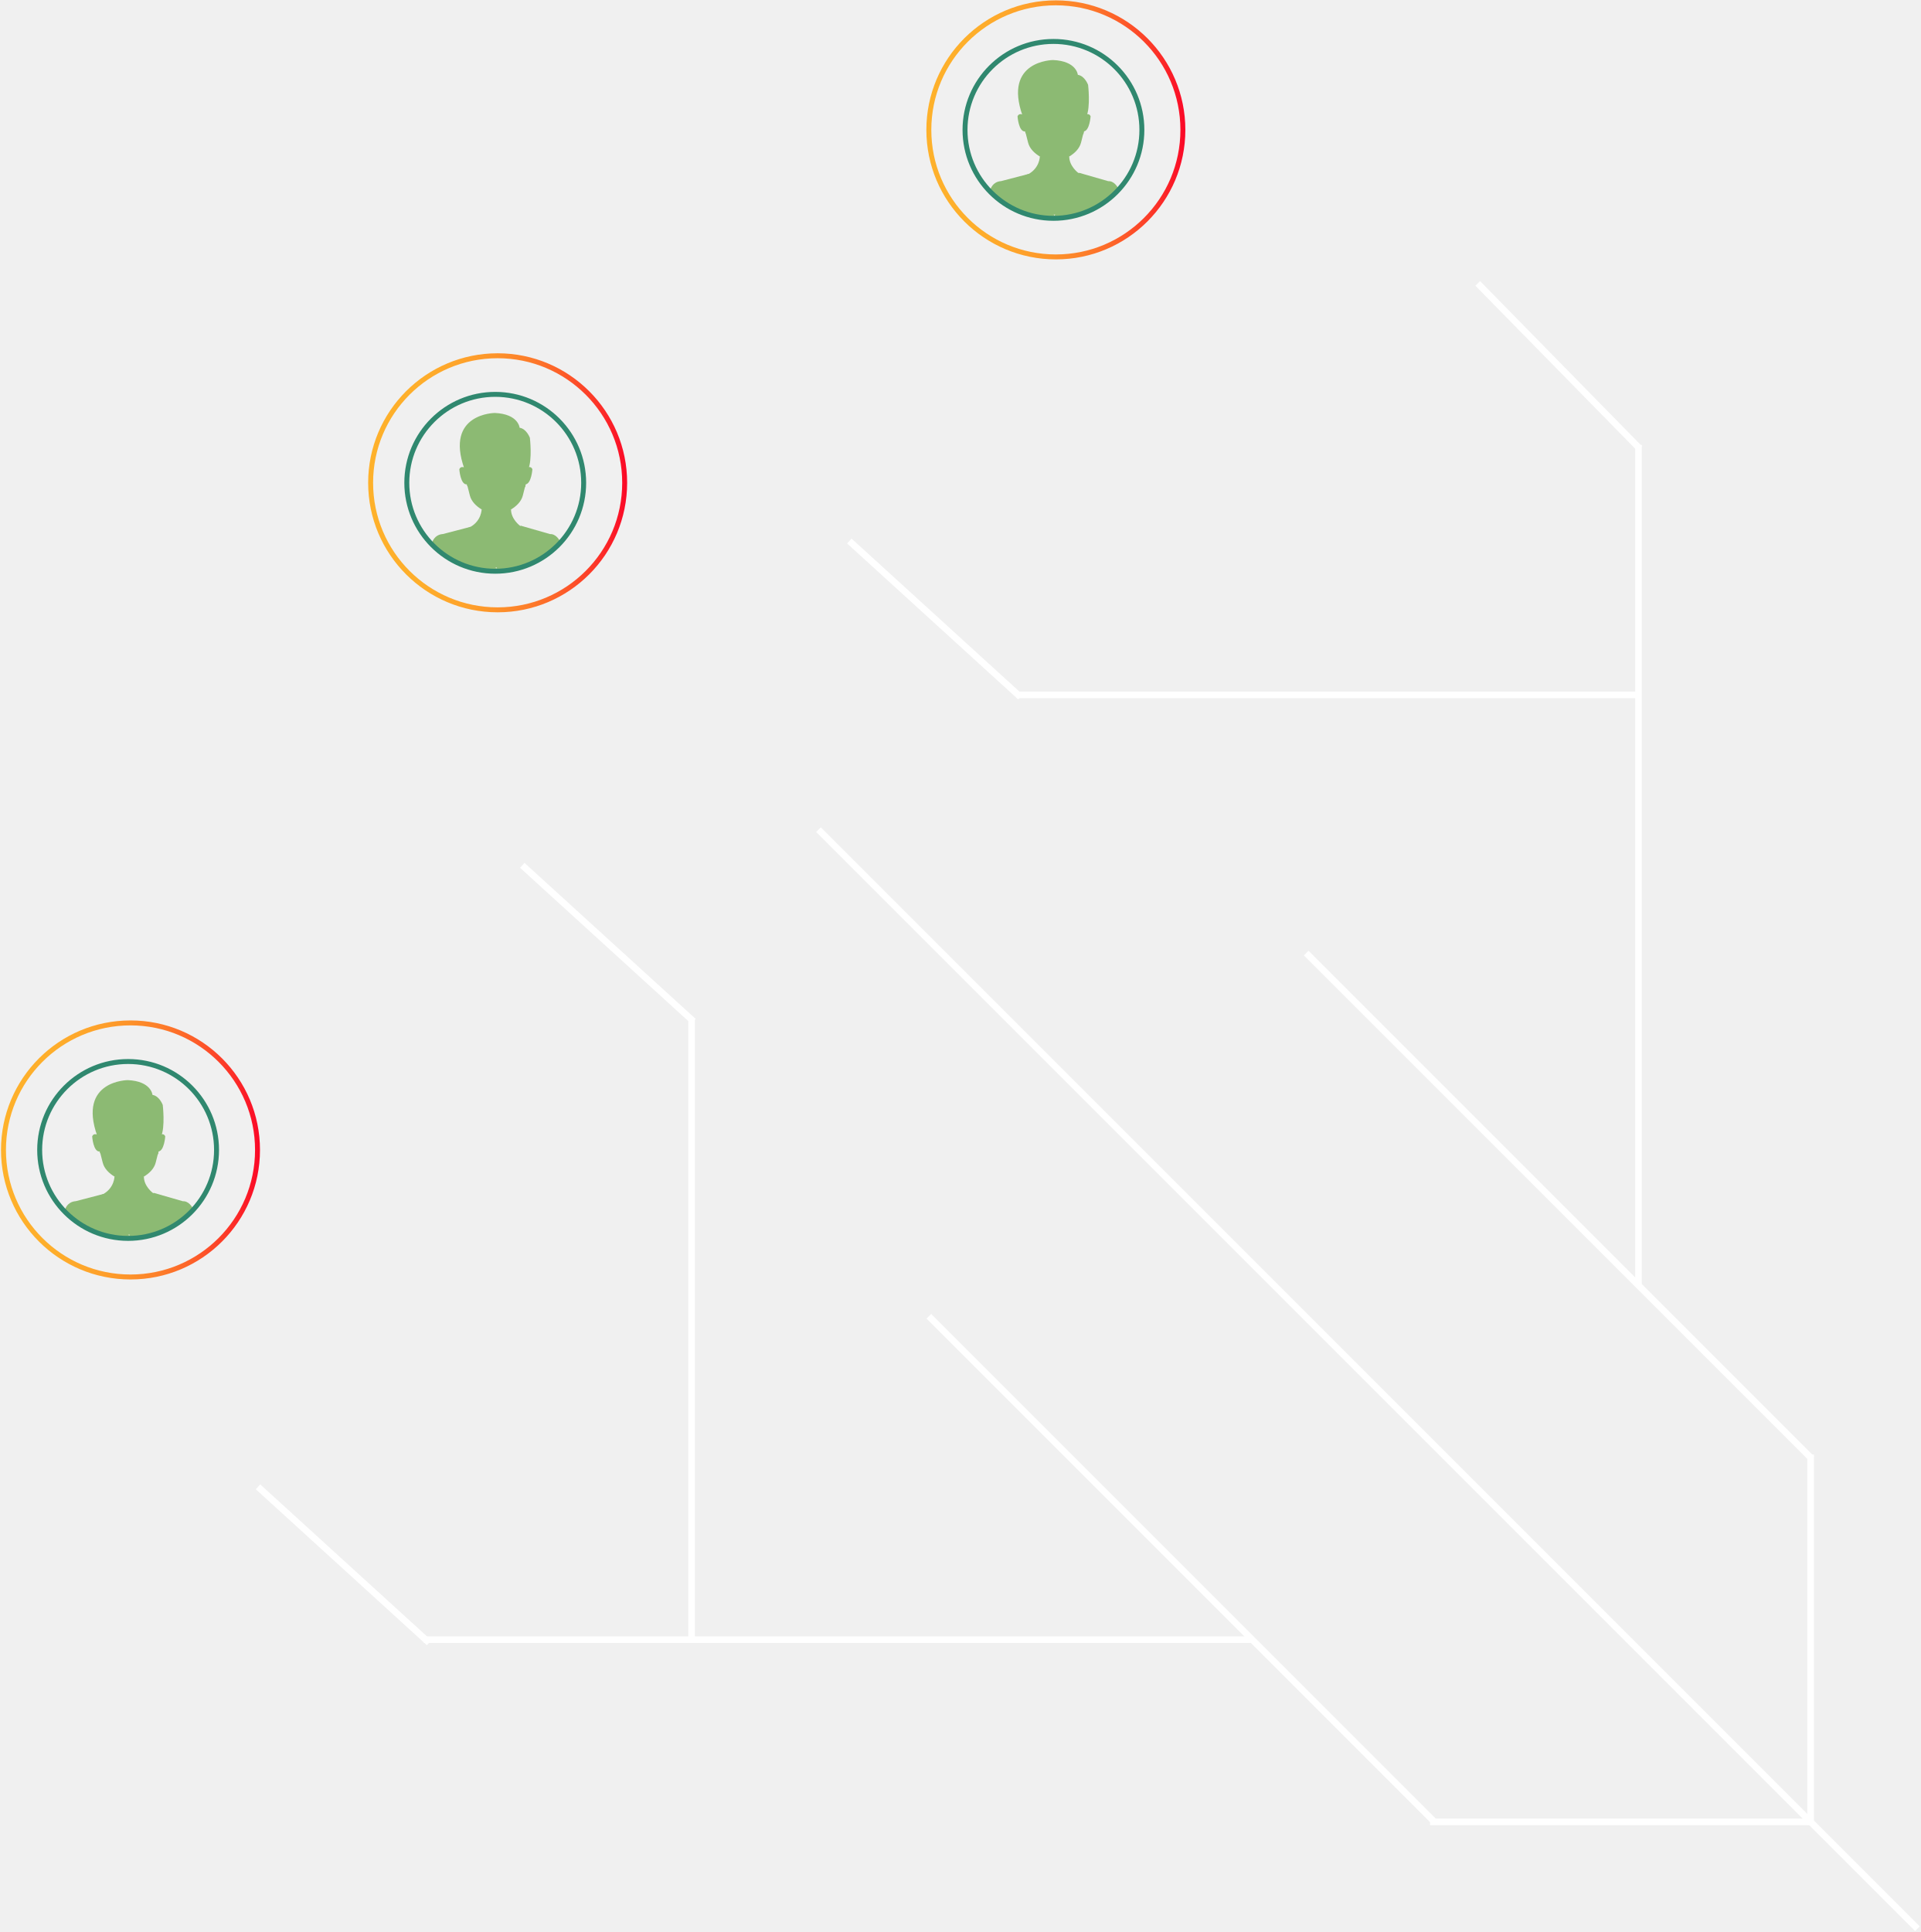
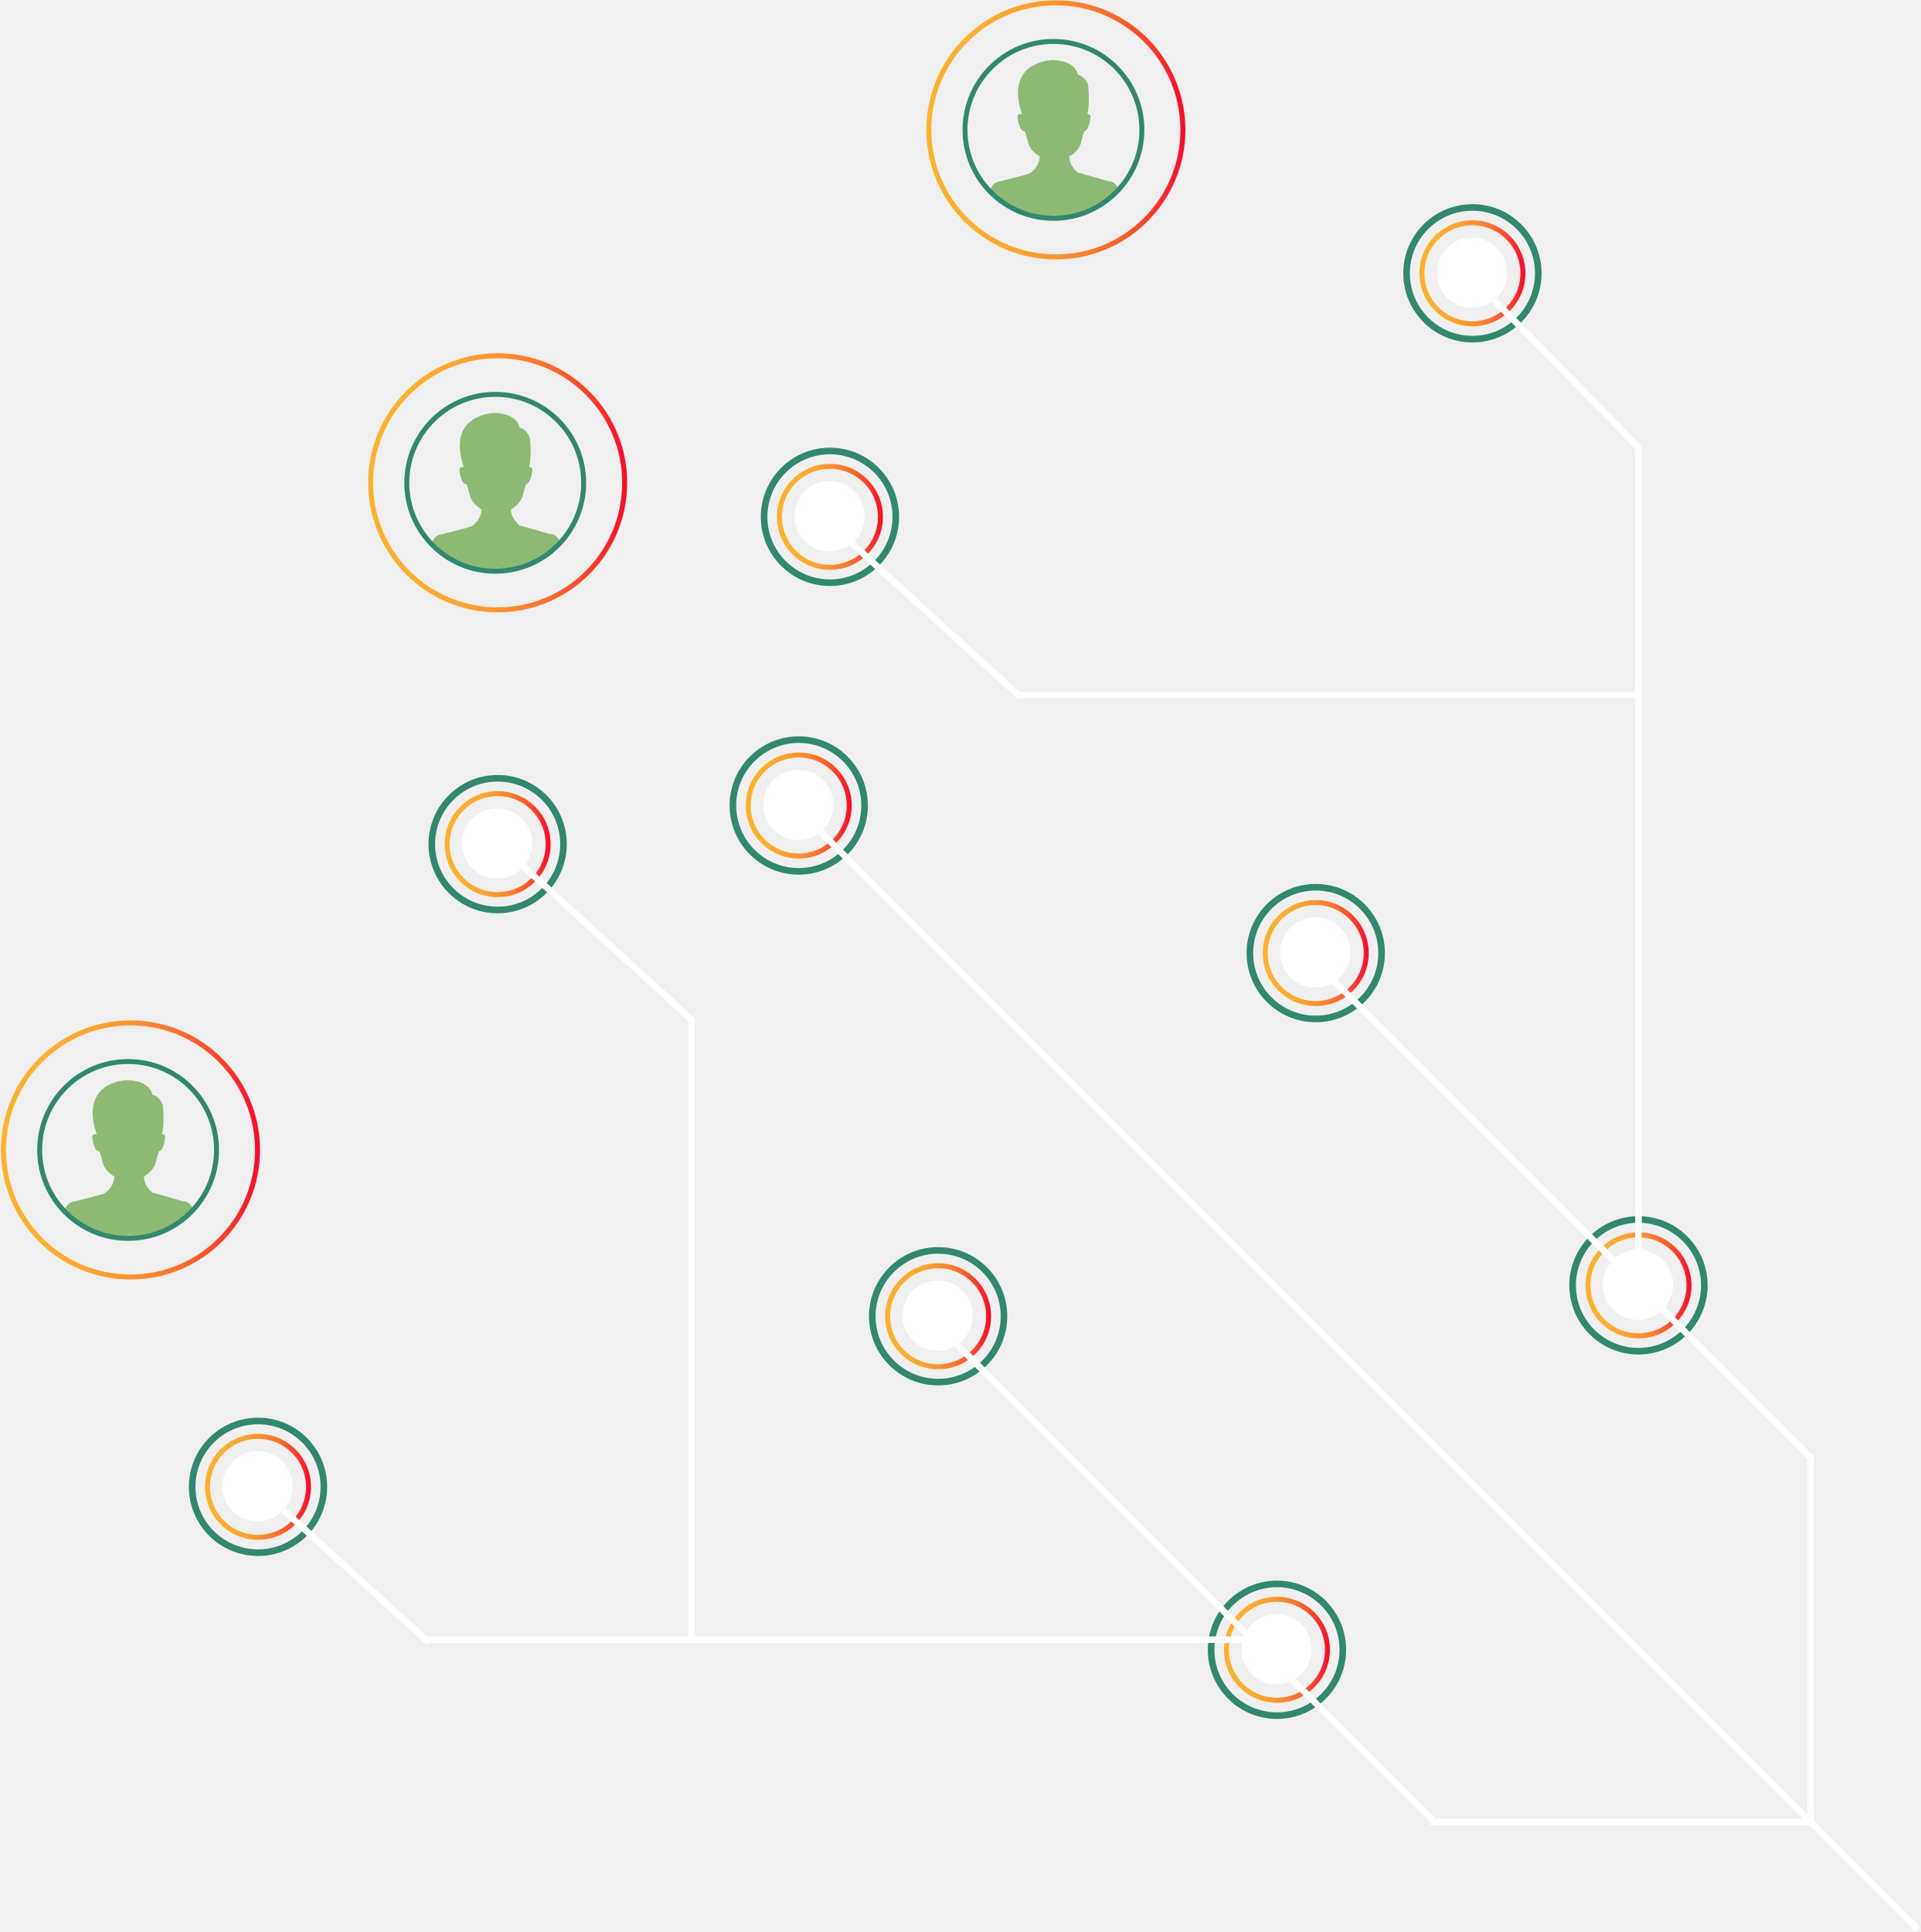
<svg xmlns="http://www.w3.org/2000/svg" width="1165" height="1172" viewBox="0 0 1165 1172" fill="none">
+   <path d="M933.24 165.79C933.24 187.85 915.35 205.74 893.29 205.74C871.22 205.74 853.34 187.85 853.34 165.79C853.34 143.72 871.23 125.84 893.29 125.84C915.35 125.84 933.24 143.72 933.24 165.79Z" stroke="#30886F" stroke-width="4" stroke-miterlimit="10" />
+   <path d="M923.909 165.79C923.909 182.7 910.199 196.42 893.279 196.42C876.359 196.42 862.649 182.7 862.649 165.79C862.649 148.87 876.359 135.16 893.279 135.16C910.199 135.16 923.909 148.87 923.909 165.79Z" stroke="url(#paint0_linear)" stroke-width="3" stroke-miterlimit="10" />
+   <path d="M914.31 165.42C914.31 177.2 904.77 186.74 892.99 186.74C881.21 186.74 871.66 177.19 871.66 165.42C871.66 153.64 881.21 144.1 892.99 144.1C904.77 144.1 914.31 153.64 914.31 165.42Z" fill="white" />
+   <path d="M543.459 313.53C543.459 335.59 525.57 353.48 503.51 353.48C481.44 353.48 463.56 335.59 463.56 313.53C463.56 291.46 481.45 273.58 503.51 273.58C525.57 273.58 543.459 291.47 543.459 313.53Z" stroke="#30886F" stroke-width="4" stroke-miterlimit="10" />
+   <path d="M534.13 313.53C534.13 330.44 520.42 344.16 503.5 344.16C486.58 344.16 472.87 330.44 472.87 313.53C472.87 296.61 486.58 282.9 503.5 282.9C520.42 282.9 534.13 296.62 534.13 313.53Z" stroke="url(#paint1_linear)" stroke-width="3" stroke-miterlimit="10" />
+   <path d="M524.53 313.16C524.53 324.94 514.99 334.48 503.21 334.48C491.43 334.48 481.88 324.93 481.88 313.16C481.88 301.38 491.43 291.84 503.21 291.84C514.99 291.84 524.53 301.38 524.53 313.16Z" fill="white" />
+   <path d="M524.53 488.64C524.53 510.7 506.64 528.59 484.58 528.59C462.51 528.59 444.63 510.7 444.63 488.64C444.63 466.57 462.52 448.69 484.58 448.69C506.64 448.69 524.53 466.58 524.53 488.64Z" stroke="#30886F" stroke-width="4" stroke-miterlimit="10" />
+   <path d="M515.199 488.64C515.199 505.55 501.489 519.27 484.569 519.27C467.649 519.27 453.939 505.55 453.939 488.64C453.939 471.72 467.649 458.01 484.569 458.01C501.489 458.01 515.199 471.72 515.199 488.64Z" stroke="url(#paint2_linear)" stroke-width="3" stroke-miterlimit="10" />
+   <path d="M505.6 488.27C505.6 500.05 496.06 509.59 484.28 509.59C472.5 509.59 462.95 500.04 462.95 488.27C462.95 476.5 472.5 466.95 484.28 466.95C496.06 466.95 505.6 476.49 505.6 488.27Z" fill="white" />
+   <path d="M341.86 512.07C341.86 534.13 323.97 552.02 301.91 552.02C279.84 552.02 261.96 534.13 261.96 512.07C261.96 490 279.85 472.12 301.91 472.12C323.97 472.12 341.86 490.01 341.86 512.07Z" stroke="#30886F" stroke-width="4" stroke-miterlimit="10" />
+   <path d="M332.54 512.07C332.54 528.98 318.83 542.7 301.91 542.7C284.99 542.7 271.28 528.98 271.28 512.07C271.28 495.15 284.99 481.44 301.91 481.44C318.82 481.44 332.54 495.16 332.54 512.07Z" stroke="url(#paint3_linear)" stroke-width="3" stroke-miterlimit="10" />
+   <path d="M322.93 511.7C322.93 523.48 313.39 533.02 301.61 533.02C289.83 533.02 280.28 523.47 280.28 511.7C280.28 499.93 289.83 490.38 301.61 490.38C313.39 490.38 322.93 499.92 322.93 511.7Z" fill="white" />
+   <path d="M196.49 901.95C196.49 924.01 178.6 941.9 156.54 941.9C134.47 941.9 116.59 924.01 116.59 901.95C116.59 879.88 134.48 862 156.54 862C178.6 862 196.49 879.89 196.49 901.95Z" stroke="#30886F" stroke-width="4" stroke-miterlimit="10" />
+   <path d="M187.159 901.95C187.159 918.86 173.449 932.58 156.529 932.58C139.609 932.58 125.899 918.86 125.899 901.95C125.899 885.03 139.609 871.32 156.529 871.32C173.449 871.32 187.159 885.04 187.159 901.95Z" stroke="url(#paint4_linear)" stroke-width="3" stroke-miterlimit="10" />
+   <path d="M177.549 901.58C177.549 913.36 168.009 922.9 156.229 922.9C144.449 922.9 134.899 913.35 134.899 901.58C134.899 889.8 144.449 880.26 156.229 880.26C168.009 880.26 177.549 889.8 177.549 901.58Z" fill="white" />
+   <path d="M609.1 798.48C609.1 820.54 591.21 838.43 569.15 838.43C547.08 838.43 529.2 820.54 529.2 798.48C529.2 776.41 547.09 758.53 569.15 758.53C591.21 758.53 609.1 776.42 609.1 798.48Z" stroke="#30886F" stroke-width="4" stroke-miterlimit="10" />
+   <path d="M599.77 798.48C599.77 815.39 586.06 829.11 569.14 829.11C552.22 829.11 538.51 815.39 538.51 798.48C538.51 781.56 552.22 767.85 569.14 767.85C586.06 767.85 599.77 781.57 599.77 798.48Z" stroke="url(#paint5_linear)" stroke-width="3" stroke-miterlimit="10" />
+   <path d="M590.17 798.11C590.17 809.89 580.629 819.43 568.849 819.43C557.069 819.43 547.52 809.88 547.52 798.11C547.52 786.33 557.069 776.79 568.849 776.79C580.629 776.79 590.17 786.33 590.17 798.11Z" fill="white" />
+   <path d="M814.66 1000.8C814.66 1022.86 796.77 1040.75 774.71 1040.75C752.64 1040.75 734.76 1022.86 734.76 1000.8C734.76 978.73 752.65 960.85 774.71 960.85C796.77 960.85 814.66 978.73 814.66 1000.8Z" stroke="#30886F" stroke-width="4" stroke-miterlimit="10" />
+   <path d="M805.329 1000.8C805.329 1017.71 791.619 1031.43 774.699 1031.43C757.779 1031.43 744.069 1017.71 744.069 1000.8C744.069 983.88 757.779 970.17 774.699 970.17C791.619 970.17 805.329 983.88 805.329 1000.8Z" stroke="url(#paint6_linear)" stroke-width="3" stroke-miterlimit="10" />
+   <path d="M795.73 1000.43C795.73 1012.21 786.19 1021.75 774.41 1021.75C762.63 1021.75 753.08 1012.2 753.08 1000.43C753.08 988.65 762.63 979.11 774.41 979.11C786.19 979.11 795.73 988.65 795.73 1000.43Z" fill="white" />
+   <path d="M1033.98 779.73C1033.98 801.79 1016.09 819.68 994.03 819.68C971.96 819.68 954.08 801.79 954.08 779.73C954.08 757.66 971.97 739.78 994.03 739.78C1016.1 739.77 1033.98 757.66 1033.98 779.73Z" stroke="#30886F" stroke-width="4" stroke-miterlimit="10" />
+   <path d="M1024.66 779.73C1024.66 796.64 1010.95 810.36 994.029 810.36C977.109 810.36 963.399 796.64 963.399 779.73C963.399 762.81 977.109 749.1 994.029 749.1C1010.95 749.1 1024.66 762.81 1024.66 779.73Z" stroke="url(#paint7_linear)" stroke-width="3" stroke-miterlimit="10" />
+   <path d="M1015.05 779.35C1015.05 791.13 1005.51 800.67 993.729 800.67C981.949 800.67 972.399 791.12 972.399 779.35C972.399 767.57 981.949 758.03 993.729 758.03C1005.51 758.03 1015.05 767.57 1015.05 779.35Z" fill="white" />
+   <path d="M838.18 578.16C838.18 600.22 820.29 618.11 798.23 618.11C776.16 618.11 758.28 600.22 758.28 578.16C758.28 556.09 776.17 538.21 798.23 538.21C820.29 538.21 838.18 556.1 838.18 578.16Z" stroke="#30886F" stroke-width="4" stroke-miterlimit="10" />
+   <path d="M828.85 578.16C828.85 595.07 815.14 608.79 798.22 608.79C781.3 608.79 767.59 595.07 767.59 578.16C767.59 561.24 781.3 547.53 798.22 547.53C815.14 547.53 828.85 561.24 828.85 578.16Z" stroke="url(#paint8_linear)" stroke-width="3" stroke-miterlimit="10" />
+   <path d="M819.25 577.79C819.25 589.57 809.71 599.11 797.93 599.11C786.15 599.11 776.6 589.56 776.6 577.79C776.6 566.01 786.15 556.47 797.93 556.47C809.71 556.47 819.25 566.01 819.25 577.79Z" fill="white" />
  <path d="M496.551 503.28L1163.27 1170" stroke="white" stroke-width="4" stroke-miterlimit="10" />
  <path d="M792.471 578.16L1099.19 884.88" stroke="white" stroke-width="4" stroke-miterlimit="10" />
  <path d="M563.51 798.48L870.23 1105.2" stroke="white" stroke-width="4" stroke-miterlimit="10" />
  <path d="M1098.47 882.36V1107" stroke="white" stroke-width="4" stroke-miterlimit="10" />
  <path d="M867.59 1105.2H1098.47" stroke="white" stroke-width="4" stroke-miterlimit="10" />
  <path d="M257.09 994.68H759.71" stroke="white" stroke-width="4" stroke-miterlimit="10" />
  <path d="M994.03 269.84V779.72" stroke="white" stroke-width="4" stroke-miterlimit="10" />
  <path d="M419.561 994.68V617.47" stroke="white" stroke-width="4" stroke-miterlimit="10" />
  <path d="M994.03 421.56H616.82" stroke="white" stroke-width="4" stroke-miterlimit="10" />
  <path d="M316.86 524.93L420.65 619.51" stroke="white" stroke-width="4" stroke-miterlimit="10" />
  <path d="M156.53 901.95L260.32 996.53" stroke="white" stroke-width="4" stroke-miterlimit="10" />
  <path d="M515.271 328.2L619.061 422.78" stroke="white" stroke-width="4" stroke-miterlimit="10" />
  <path d="M896.521 171.92L994.83 272.18" stroke="white" stroke-width="4" stroke-miterlimit="10" />
-   <path d="M156.23 697.591C156.23 740.151 121.73 774.651 79.17 774.651C36.6 774.651 2.11 740.151 2.11 697.591C2.11 655.021 36.6 620.521 79.17 620.521C121.73 620.531 156.23 655.031 156.23 697.591Z" stroke="url(#paint0_linear)" stroke-width="3" stroke-miterlimit="10" />
+   <path d="M156.23 697.591C156.23 740.151 121.73 774.651 79.17 774.651C36.6 774.651 2.11 740.151 2.11 697.591C2.11 655.021 36.6 620.521 79.17 620.521C121.73 620.531 156.23 655.031 156.23 697.591Z" stroke="url(#paint9_linear)" stroke-width="3" stroke-miterlimit="10" />
  <path d="M100.25 689.37C99.74 688.1 98.78 687.91 97.89 688.07C98 686.42 98.05 684.59 98.06 682.4C98.1 666.55 89.57 661.96 78.38 661.65H78.37C67.19 661.96 58.65 666.56 58.7 682.4C58.7 684.66 58.76 686.53 58.87 688.23C57.86 687.89 56.55 687.82 55.92 689.38C55.92 689.38 56.58 699.03 60.6 698.53C61.07 700.44 61.63 702.62 62.32 705.29C64.21 712.71 74.29 716.62 78.13 716.87C78.21 716.86 78.3 716.86 78.39 716.85C78.47 716.86 78.56 716.86 78.64 716.87C82.48 716.61 92.56 712.7 94.45 705.29C95.13 702.62 95.7 700.43 96.16 698.52C99.66 698.05 100.25 689.37 100.25 689.37Z" fill="#8CBA73" />
  <path d="M58.961 688.96L60.711 699.48L62.161 700.42L60.711 685.66L63.201 679.77C76.921 675.55 79.401 669.41 79.401 669.41C95.751 669.74 93.541 681.1 93.541 681.1L95.941 686.2L94.491 700.97L95.941 700.03L97.691 689.51C100.331 683.72 98.741 670.3 98.741 670.3C98.741 670.3 96.751 664.83 92.511 664.2C92.511 664.2 91.861 655.87 77.521 655.23C77.521 655.22 47.111 655.38 58.961 688.96Z" fill="#8CBA73" />
  <path d="M62.73 724.3L45.9 728.68C45.13 728.72 43.86 728.9 42.56 729.69C39.64 731.47 39.14 734.8 39.07 735.32C46.27 739.93 53.46 744.54 60.66 749.15C65.75 750.4 72.97 751.59 81.59 751.1C88.44 750.72 94.21 749.39 98.59 748.04C104.95 743.48 111.31 738.92 117.68 734.36C117.27 733.4 115.39 729.26 111.91 728.74C111.6 728.69 111.27 728.67 110.91 728.69C105.04 727 99.16 725.32 93.29 723.63L78.34 749.65L62.73 724.3Z" fill="#8CBA73" />
  <path d="M69.46 713.74C69.46 713.74 69.39 720.5 62.73 724.3L52.95 728.12L68.6 749H86.82L104.84 728.12L92.71 723.63C92.71 723.63 87.27 719.61 87.29 713.74" fill="#8CBA73" />
  <path d="M131.37 697.59C131.37 727.22 107.36 751.24 77.73 751.24C48.1 751.24 24.07 727.22 24.07 697.59C24.07 667.96 48.1 643.94 77.73 643.94C107.36 643.94 131.37 667.96 131.37 697.59Z" stroke="#30886F" stroke-width="3" stroke-miterlimit="10" />
-   <path d="M378.971 292.88C378.971 335.44 344.471 369.94 301.911 369.94C259.341 369.94 224.851 335.44 224.851 292.88C224.851 250.31 259.341 215.81 301.911 215.81C344.471 215.81 378.971 250.32 378.971 292.88Z" stroke="url(#paint1_linear)" stroke-width="3" stroke-miterlimit="10" />
+   <path d="M378.971 292.88C378.971 335.44 344.471 369.94 301.911 369.94C259.341 369.94 224.851 335.44 224.851 292.88C224.851 250.31 259.341 215.81 301.911 215.81C344.471 215.81 378.971 250.32 378.971 292.88Z" stroke="url(#paint10_linear)" stroke-width="3" stroke-miterlimit="10" />
  <path d="M322.99 284.66C322.48 283.39 321.52 283.2 320.63 283.36C320.74 281.71 320.79 279.88 320.8 277.69C320.84 261.84 312.31 257.25 301.12 256.94H301.11C289.93 257.25 281.39 261.85 281.44 277.69C281.44 279.95 281.5 281.82 281.61 283.52C280.6 283.18 279.29 283.11 278.66 284.67C278.66 284.67 279.32 294.32 283.34 293.82C283.81 295.73 284.37 297.91 285.06 300.58C286.95 308 297.03 311.91 300.87 312.16C300.95 312.15 301.04 312.15 301.13 312.14C301.21 312.15 301.3 312.15 301.38 312.16C305.22 311.9 315.3 307.99 317.19 300.58C317.87 297.91 318.44 295.72 318.9 293.81C322.39 293.34 322.99 284.66 322.99 284.66Z" fill="#8CBA73" />
  <path d="M281.69 284.25L283.44 294.77L284.89 295.71L283.44 280.95L285.93 275.06C299.65 270.84 302.13 264.7 302.13 264.7C318.48 265.03 316.27 276.39 316.27 276.39L318.67 281.49L317.22 296.26L318.67 295.32L320.42 284.8C323.06 279.01 321.47 265.59 321.47 265.59C321.47 265.59 319.48 260.12 315.24 259.49C315.24 259.49 314.59 251.16 300.25 250.52C300.26 250.5 269.84 250.67 281.69 284.25Z" fill="#8CBA73" />
  <path d="M285.471 319.59L268.641 323.97C267.871 324.01 266.601 324.19 265.301 324.98C262.381 326.76 261.881 330.09 261.811 330.61C269.011 335.22 276.201 339.83 283.401 344.44C288.491 345.69 295.711 346.88 304.331 346.39C311.181 346.01 316.951 344.68 321.331 343.33C327.691 338.77 334.051 334.21 340.421 329.65C340.011 328.69 338.131 324.55 334.651 324.03C334.341 323.98 334.011 323.96 333.651 323.98C327.781 322.29 321.901 320.61 316.031 318.92L301.081 344.94L285.471 319.59Z" fill="#8CBA73" />
  <path d="M292.2 309.03C292.2 309.03 292.13 315.79 285.47 319.59L275.69 323.41L291.34 344.29H309.56L327.58 323.41L315.45 318.92C315.45 318.92 310.01 314.9 310.03 309.03" fill="#8CBA73" />
  <path d="M354.101 292.88C354.101 322.51 330.091 346.53 300.461 346.53C270.831 346.53 246.801 322.51 246.801 292.88C246.801 263.25 270.831 239.23 300.461 239.23C330.091 239.23 354.101 263.25 354.101 292.88Z" stroke="#30886F" stroke-width="3" stroke-miterlimit="10" />
-   <path d="M717.631 78.79C717.631 121.35 683.131 155.85 640.571 155.85C598.001 155.85 563.511 121.35 563.511 78.79C563.511 36.22 598.001 1.72 640.571 1.72C683.131 1.72 717.631 36.22 717.631 78.79Z" stroke="url(#paint2_linear)" stroke-width="3" stroke-miterlimit="10" />
+   <path d="M717.631 78.79C717.631 121.35 683.131 155.85 640.571 155.85C598.001 155.85 563.511 121.35 563.511 78.79C563.511 36.22 598.001 1.72 640.571 1.72C683.131 1.72 717.631 36.22 717.631 78.79Z" stroke="url(#paint11_linear)" stroke-width="3" stroke-miterlimit="10" />
  <path d="M661.65 70.57C661.14 69.3 660.18 69.11 659.29 69.27C659.4 67.62 659.45 65.79 659.46 63.6C659.5 47.75 650.97 43.16 639.78 42.85H639.77C628.59 43.16 620.05 47.76 620.1 63.6C620.1 65.86 620.16 67.73 620.27 69.43C619.26 69.09 617.95 69.02 617.32 70.58C617.32 70.58 617.98 80.23 622 79.73C622.47 81.64 623.03 83.82 623.72 86.49C625.61 93.91 635.69 97.82 639.53 98.07C639.61 98.06 639.7 98.06 639.79 98.05C639.87 98.06 639.96 98.06 640.04 98.07C643.88 97.81 653.96 93.9 655.85 86.49C656.53 83.82 657.1 81.63 657.56 79.72C661.05 79.25 661.65 70.57 661.65 70.57Z" fill="#8CBA73" />
  <path d="M620.351 70.15L622.101 80.67L623.551 81.61L622.101 66.85L624.591 60.96C638.311 56.74 640.791 50.6 640.791 50.6C657.141 50.93 654.931 62.29 654.931 62.29L657.331 67.39L655.881 82.16L657.331 81.22L659.081 70.7C661.721 64.91 660.131 51.49 660.131 51.49C660.131 51.49 658.141 46.02 653.901 45.39C653.901 45.39 653.251 37.06 638.911 36.42C638.921 36.41 608.501 36.58 620.351 70.15Z" fill="#8CBA73" />
  <path d="M624.131 105.5L607.301 109.88C606.531 109.92 605.261 110.1 603.961 110.89C601.041 112.67 600.541 116 600.471 116.52C607.671 121.13 614.861 125.74 622.061 130.35C627.151 131.6 634.371 132.79 642.991 132.3C649.841 131.92 655.611 130.59 659.991 129.24C666.351 124.68 672.711 120.12 679.081 115.56C678.671 114.6 676.791 110.46 673.311 109.94C673.001 109.89 672.671 109.87 672.311 109.89C666.441 108.2 660.561 106.52 654.691 104.83L639.741 130.85L624.131 105.5Z" fill="#8CBA73" />
  <path d="M630.861 94.94C630.861 94.94 630.791 101.7 624.131 105.5L614.351 109.32L630.001 130.2H648.221L666.241 109.32L654.111 104.83C654.111 104.83 648.671 100.81 648.691 94.94" fill="#8CBA73" />
  <path d="M692.76 78.79C692.76 108.42 668.75 132.44 639.12 132.44C609.49 132.44 585.46 108.42 585.46 78.79C585.46 49.16 609.49 25.14 639.12 25.14C668.75 25.14 692.76 49.15 692.76 78.79Z" stroke="#30886F" stroke-width="3" stroke-miterlimit="10" />
  <defs>
-     <linearGradient id="paint0_linear" x1="0.611" y1="697.593" x2="157.732" y2="697.593" gradientUnits="userSpaceOnUse">
+     <linearGradient id="paint0_linear" x1="861.158" y1="165.791" x2="925.413" y2="165.791" gradientUnits="userSpaceOnUse">
      <stop stop-color="#FEB12B" />
      <stop offset="0.198" stop-color="#FEAE2B" />
      <stop offset="0.352" stop-color="#FEA42B" />
      <stop offset="0.492" stop-color="#FD932A" />
      <stop offset="0.623" stop-color="#FD7C2A" />
      <stop offset="0.748" stop-color="#FD5E29" />
      <stop offset="0.869" stop-color="#FC3928" />
      <stop offset="0.984" stop-color="#FB0E27" />
      <stop offset="0.995" stop-color="#FB0927" />
    </linearGradient>
-     <linearGradient id="paint1_linear" x1="223.347" y1="292.88" x2="380.468" y2="292.88" gradientUnits="userSpaceOnUse">
+     <linearGradient id="paint1_linear" x1="471.379" y1="313.534" x2="535.635" y2="313.534" gradientUnits="userSpaceOnUse">
      <stop stop-color="#FEB12B" />
      <stop offset="0.198" stop-color="#FEAE2B" />
      <stop offset="0.352" stop-color="#FEA42B" />
      <stop offset="0.492" stop-color="#FD932A" />
      <stop offset="0.623" stop-color="#FD7C2A" />
      <stop offset="0.748" stop-color="#FD5E29" />
      <stop offset="0.869" stop-color="#FC3928" />
      <stop offset="0.984" stop-color="#FB0E27" />
      <stop offset="0.995" stop-color="#FB0927" />
    </linearGradient>
-     <linearGradient id="paint2_linear" x1="562.006" y1="78.787" x2="719.127" y2="78.787" gradientUnits="userSpaceOnUse">
+     <linearGradient id="paint2_linear" x1="452.448" y1="488.642" x2="516.703" y2="488.642" gradientUnits="userSpaceOnUse">
+       <stop stop-color="#FEB12B" />
+       <stop offset="0.198" stop-color="#FEAE2B" />
+       <stop offset="0.352" stop-color="#FEA42B" />
+       <stop offset="0.492" stop-color="#FD932A" />
+       <stop offset="0.623" stop-color="#FD7C2A" />
+       <stop offset="0.748" stop-color="#FD5E29" />
+       <stop offset="0.869" stop-color="#FC3928" />
+       <stop offset="0.984" stop-color="#FB0E27" />
+       <stop offset="0.995" stop-color="#FB0927" />
+     </linearGradient>
+     <linearGradient id="paint3_linear" x1="269.781" y1="512.073" x2="334.037" y2="512.073" gradientUnits="userSpaceOnUse">
+       <stop stop-color="#FEB12B" />
+       <stop offset="0.198" stop-color="#FEAE2B" />
+       <stop offset="0.352" stop-color="#FEA42B" />
+       <stop offset="0.492" stop-color="#FD932A" />
+       <stop offset="0.623" stop-color="#FD7C2A" />
+       <stop offset="0.748" stop-color="#FD5E29" />
+       <stop offset="0.869" stop-color="#FC3928" />
+       <stop offset="0.984" stop-color="#FB0E27" />
+       <stop offset="0.995" stop-color="#FB0927" />
+     </linearGradient>
+     <linearGradient id="paint4_linear" x1="124.404" y1="901.953" x2="188.66" y2="901.953" gradientUnits="userSpaceOnUse">
+       <stop stop-color="#FEB12B" />
+       <stop offset="0.198" stop-color="#FEAE2B" />
+       <stop offset="0.352" stop-color="#FEA42B" />
+       <stop offset="0.492" stop-color="#FD932A" />
+       <stop offset="0.623" stop-color="#FD7C2A" />
+       <stop offset="0.748" stop-color="#FD5E29" />
+       <stop offset="0.869" stop-color="#FC3928" />
+       <stop offset="0.984" stop-color="#FB0E27" />
+       <stop offset="0.995" stop-color="#FB0927" />
+     </linearGradient>
+     <linearGradient id="paint5_linear" x1="537.019" y1="798.483" x2="601.275" y2="798.483" gradientUnits="userSpaceOnUse">
+       <stop stop-color="#FEB12B" />
+       <stop offset="0.198" stop-color="#FEAE2B" />
+       <stop offset="0.352" stop-color="#FEA42B" />
+       <stop offset="0.492" stop-color="#FD932A" />
+       <stop offset="0.623" stop-color="#FD7C2A" />
+       <stop offset="0.748" stop-color="#FD5E29" />
+       <stop offset="0.869" stop-color="#FC3928" />
+       <stop offset="0.984" stop-color="#FB0E27" />
+       <stop offset="0.995" stop-color="#FB0927" />
+     </linearGradient>
+     <linearGradient id="paint6_linear" x1="742.579" y1="1000.8" x2="806.834" y2="1000.8" gradientUnits="userSpaceOnUse">
+       <stop stop-color="#FEB12B" />
+       <stop offset="0.198" stop-color="#FEAE2B" />
+       <stop offset="0.352" stop-color="#FEA42B" />
+       <stop offset="0.492" stop-color="#FD932A" />
+       <stop offset="0.623" stop-color="#FD7C2A" />
+       <stop offset="0.748" stop-color="#FD5E29" />
+       <stop offset="0.869" stop-color="#FC3928" />
+       <stop offset="0.984" stop-color="#FB0E27" />
+       <stop offset="0.995" stop-color="#FB0927" />
+     </linearGradient>
+     <linearGradient id="paint7_linear" x1="961.902" y1="779.725" x2="1026.16" y2="779.725" gradientUnits="userSpaceOnUse">
+       <stop stop-color="#FEB12B" />
+       <stop offset="0.198" stop-color="#FEAE2B" />
+       <stop offset="0.352" stop-color="#FEA42B" />
+       <stop offset="0.492" stop-color="#FD932A" />
+       <stop offset="0.623" stop-color="#FD7C2A" />
+       <stop offset="0.748" stop-color="#FD5E29" />
+       <stop offset="0.869" stop-color="#FC3928" />
+       <stop offset="0.984" stop-color="#FB0E27" />
+       <stop offset="0.995" stop-color="#FB0927" />
+     </linearGradient>
+     <linearGradient id="paint8_linear" x1="766.099" y1="578.162" x2="830.354" y2="578.162" gradientUnits="userSpaceOnUse">
+       <stop stop-color="#FEB12B" />
+       <stop offset="0.198" stop-color="#FEAE2B" />
+       <stop offset="0.352" stop-color="#FEA42B" />
+       <stop offset="0.492" stop-color="#FD932A" />
+       <stop offset="0.623" stop-color="#FD7C2A" />
+       <stop offset="0.748" stop-color="#FD5E29" />
+       <stop offset="0.869" stop-color="#FC3928" />
+       <stop offset="0.984" stop-color="#FB0E27" />
+       <stop offset="0.995" stop-color="#FB0927" />
+     </linearGradient>
+     <linearGradient id="paint9_linear" x1="0.611" y1="697.593" x2="157.732" y2="697.593" gradientUnits="userSpaceOnUse">
+       <stop stop-color="#FEB12B" />
+       <stop offset="0.198" stop-color="#FEAE2B" />
+       <stop offset="0.352" stop-color="#FEA42B" />
+       <stop offset="0.492" stop-color="#FD932A" />
+       <stop offset="0.623" stop-color="#FD7C2A" />
+       <stop offset="0.748" stop-color="#FD5E29" />
+       <stop offset="0.869" stop-color="#FC3928" />
+       <stop offset="0.984" stop-color="#FB0E27" />
+       <stop offset="0.995" stop-color="#FB0927" />
+     </linearGradient>
+     <linearGradient id="paint10_linear" x1="223.347" y1="292.88" x2="380.468" y2="292.88" gradientUnits="userSpaceOnUse">
+       <stop stop-color="#FEB12B" />
+       <stop offset="0.198" stop-color="#FEAE2B" />
+       <stop offset="0.352" stop-color="#FEA42B" />
+       <stop offset="0.492" stop-color="#FD932A" />
+       <stop offset="0.623" stop-color="#FD7C2A" />
+       <stop offset="0.748" stop-color="#FD5E29" />
+       <stop offset="0.869" stop-color="#FC3928" />
+       <stop offset="0.984" stop-color="#FB0E27" />
+       <stop offset="0.995" stop-color="#FB0927" />
+     </linearGradient>
+     <linearGradient id="paint11_linear" x1="562.006" y1="78.787" x2="719.127" y2="78.787" gradientUnits="userSpaceOnUse">
      <stop stop-color="#FEB12B" />
      <stop offset="0.198" stop-color="#FEAE2B" />
      <stop offset="0.352" stop-color="#FEA42B" />
      <stop offset="0.492" stop-color="#FD932A" />
      <stop offset="0.623" stop-color="#FD7C2A" />
      <stop offset="0.748" stop-color="#FD5E29" />
      <stop offset="0.869" stop-color="#FC3928" />
      <stop offset="0.984" stop-color="#FB0E27" />
      <stop offset="0.995" stop-color="#FB0927" />
    </linearGradient>
  </defs>
</svg>
